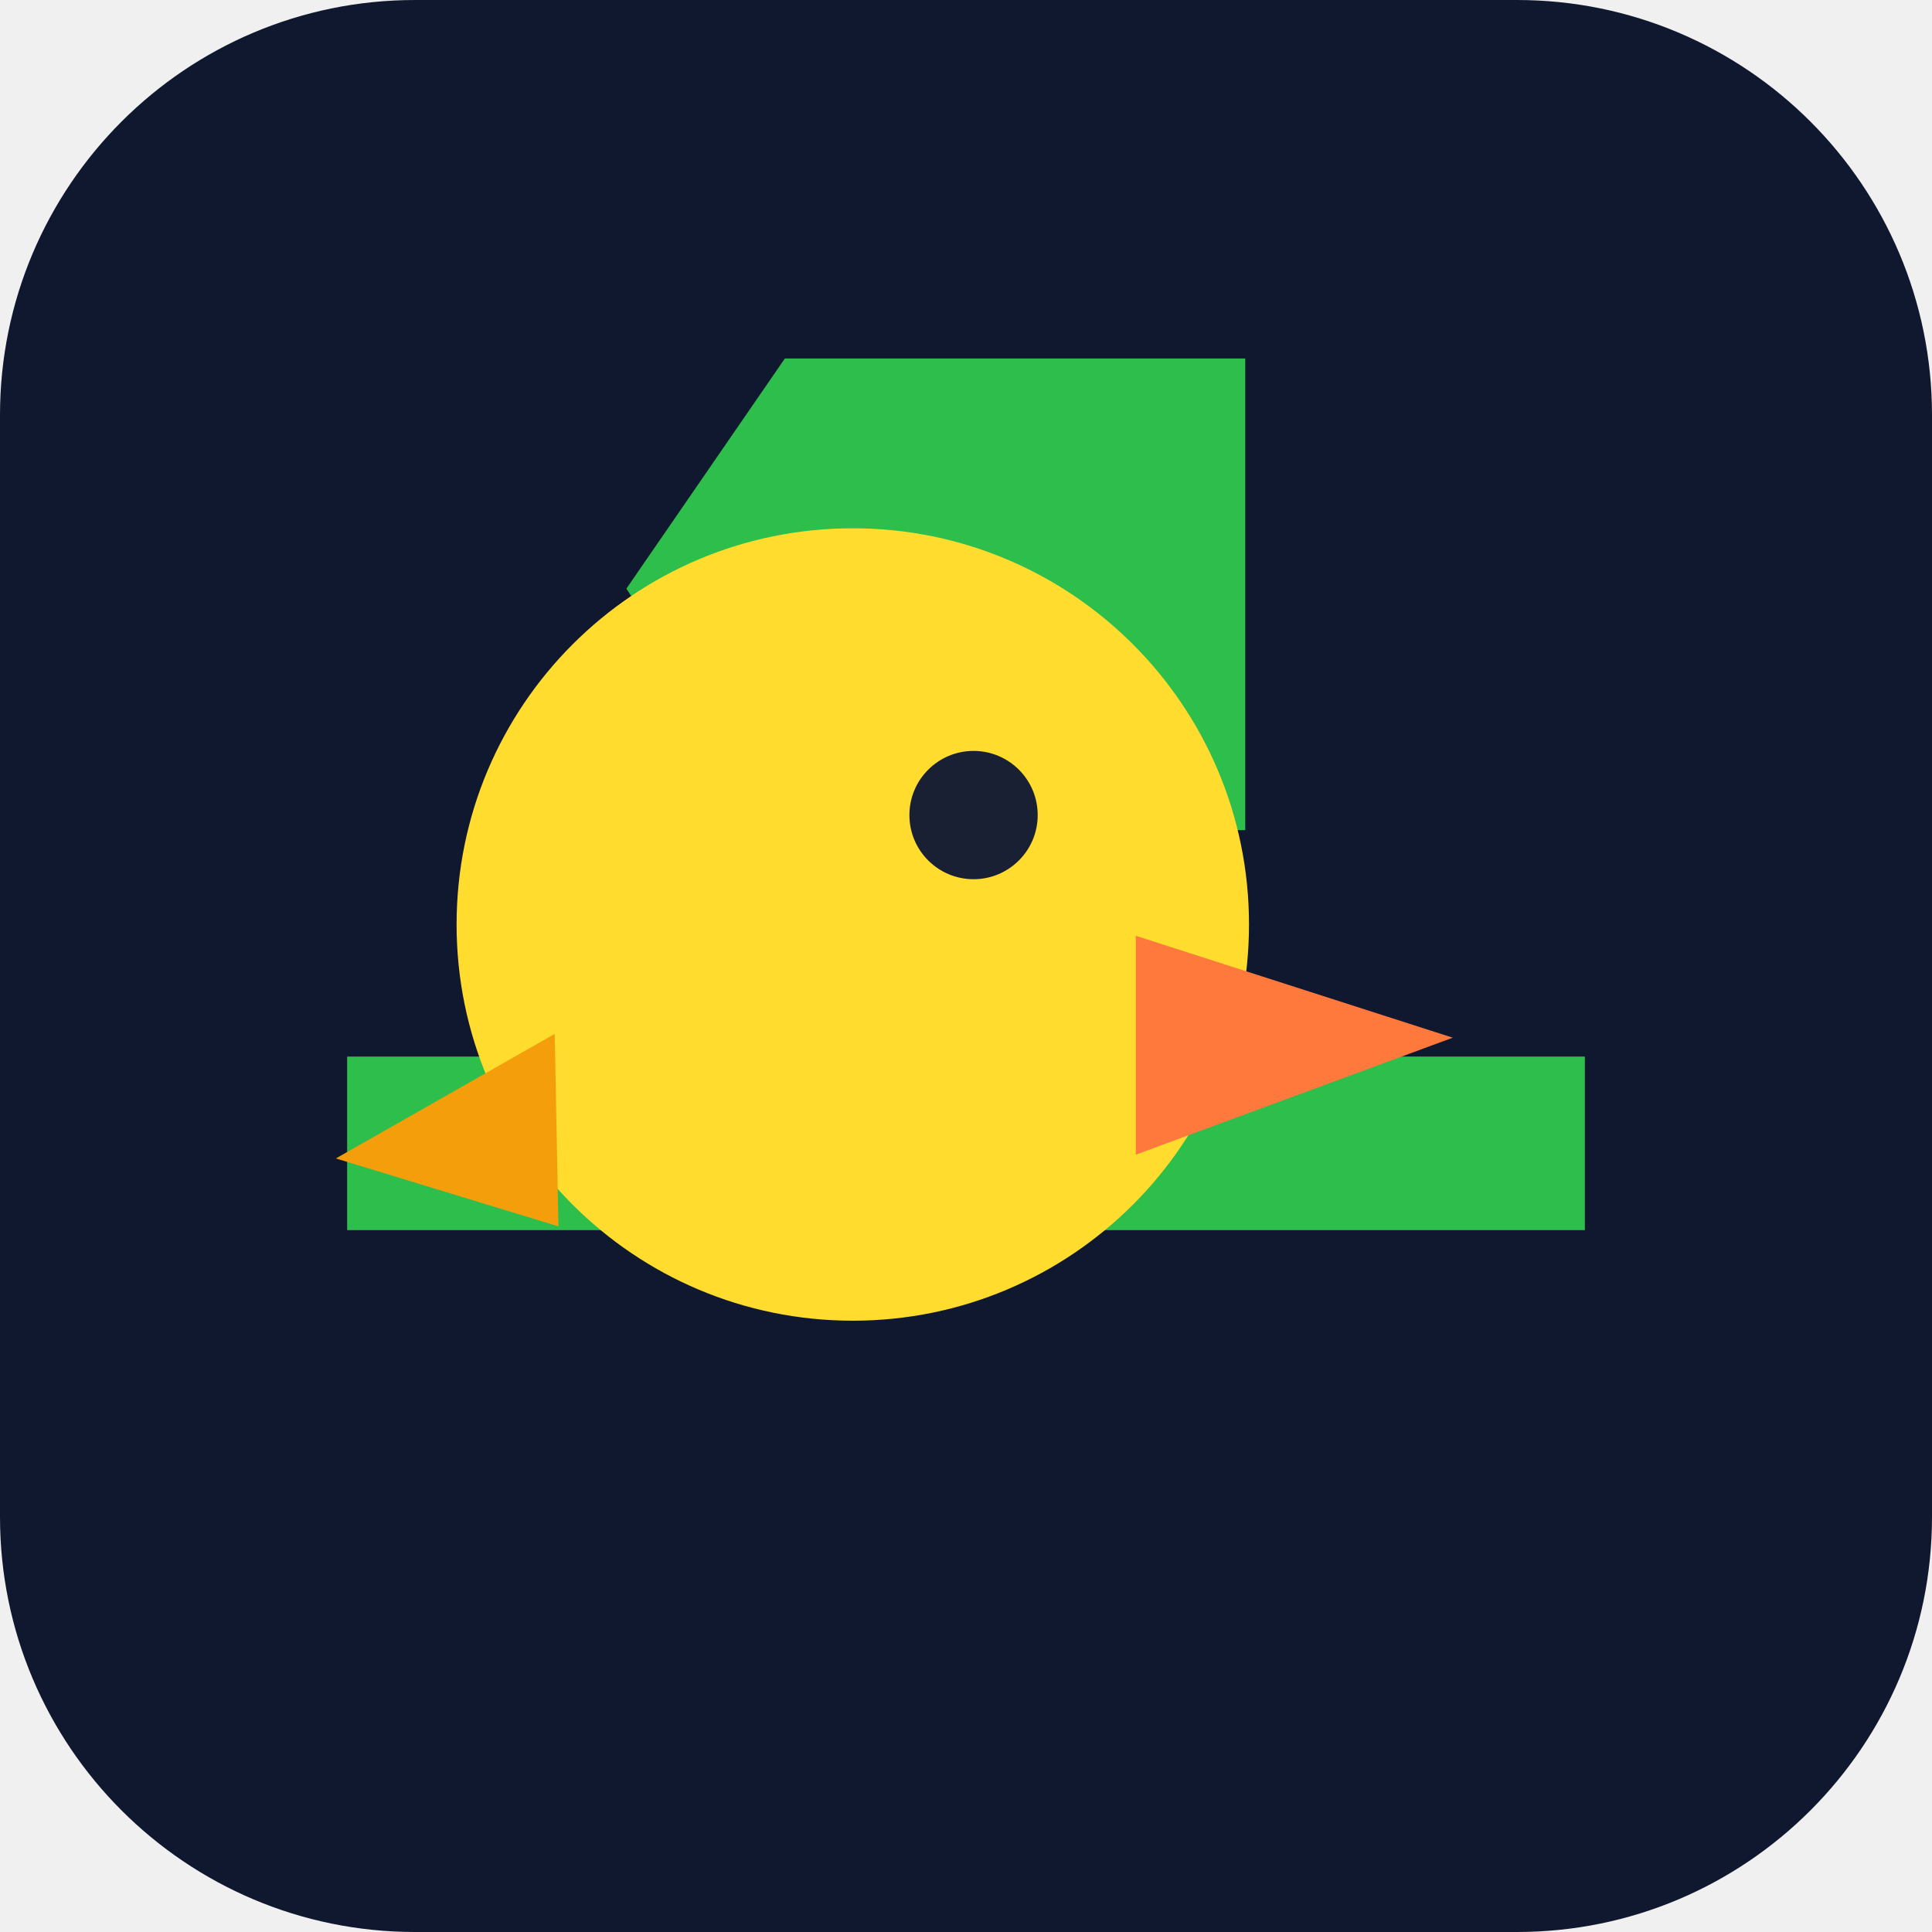
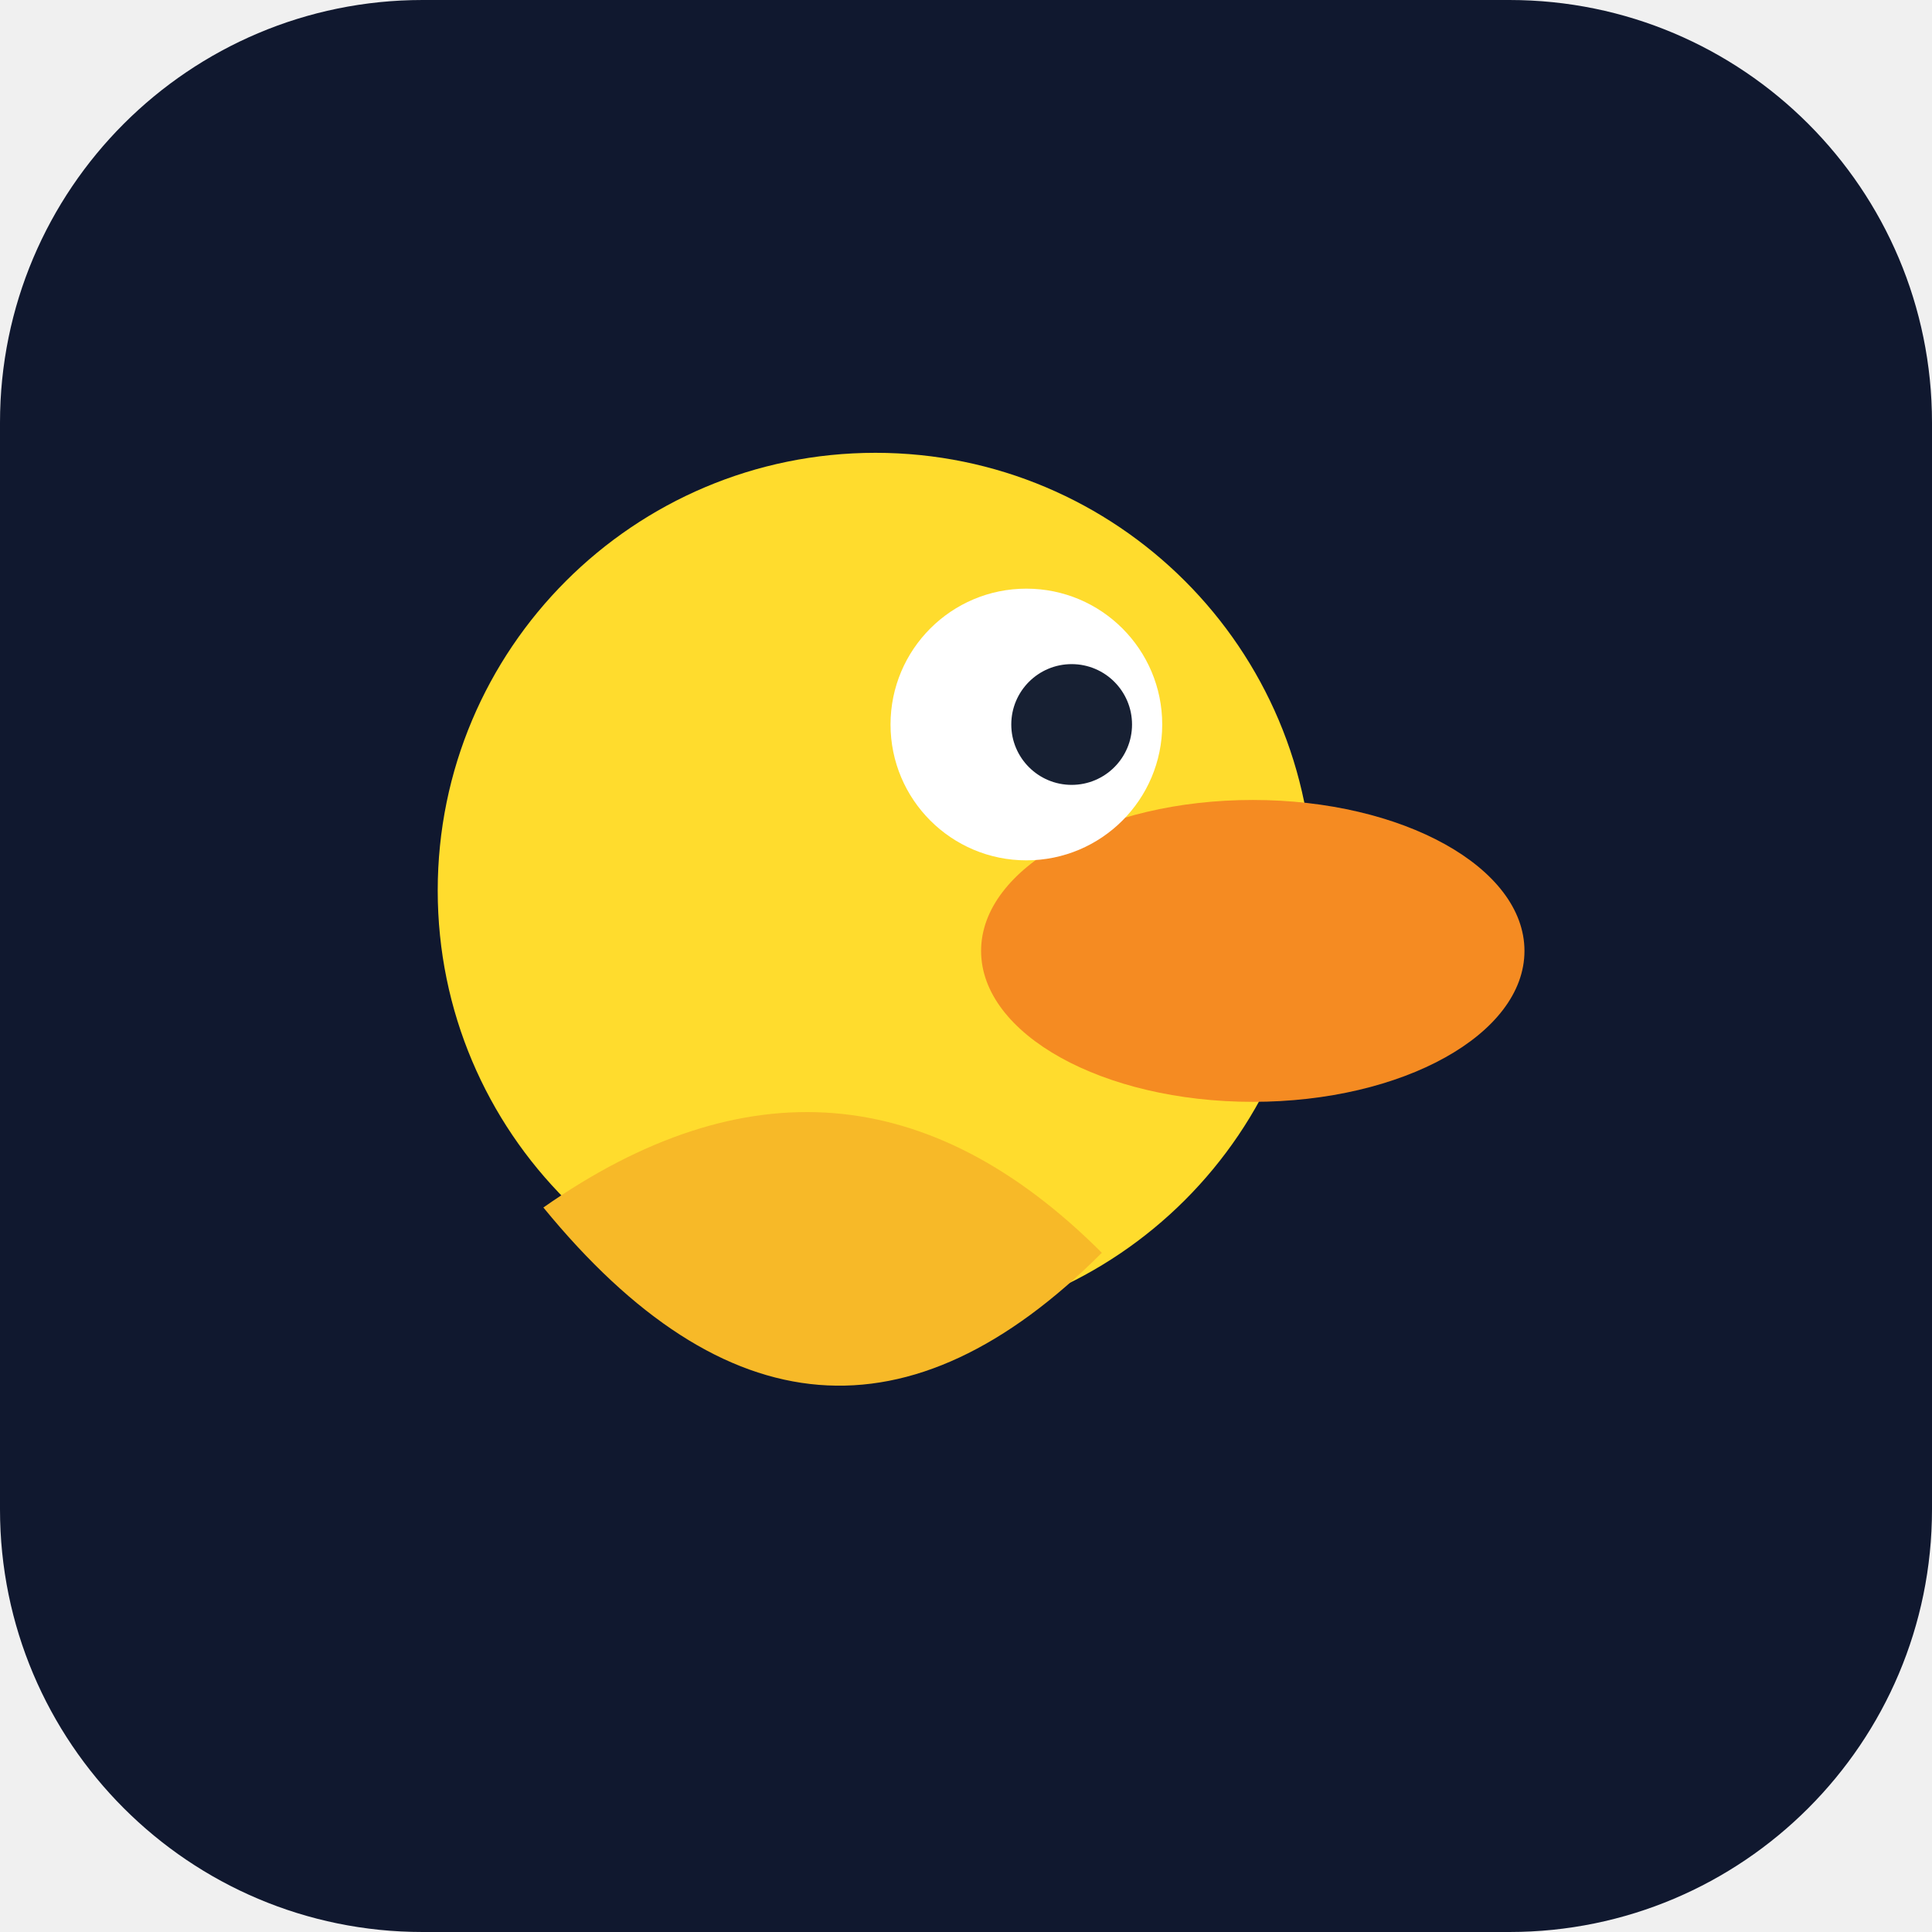
- <svg xmlns="http://www.w3.org/2000/svg" viewBox="0 0 512 512">
-   <rect width="512" height="512" rx="110" fill="#10182f" />
-   <path d="M92 280h328v46H92z" fill="#2dbe4b" />
-   <path d="M330 95v125H208l-42-64 42-61z" fill="#2dbe4b" />
-   <circle cx="226" cy="245" r="105" fill="#ffdc2d" />
-   <circle cx="258" cy="216" r="17" fill="#192033" />
-   <path d="M301 248l84 27-84 31z" fill="#ff783c" />
-   <path d="M147 274l-58 33 59 18z" fill="#f59e0b" />
+ <svg xmlns="http://www.w3.org/2000/svg" viewBox="0 0 128 128">
+   <rect width="128" height="128" rx="28" fill="#10182f" />
+   <circle cx="58" cy="59" r="29" fill="#ffdc2d" />
+   <ellipse cx="83" cy="63" rx="18" ry="10" fill="#f58b22" />
+   <circle cx="68" cy="48" r="9" fill="#fff" />
+   <circle cx="71" cy="48" r="4" fill="#172033" />
+   <path d="M36 80 Q56 66 73 83 Q54 102 36 80" fill="#f7b928" />
</svg>
